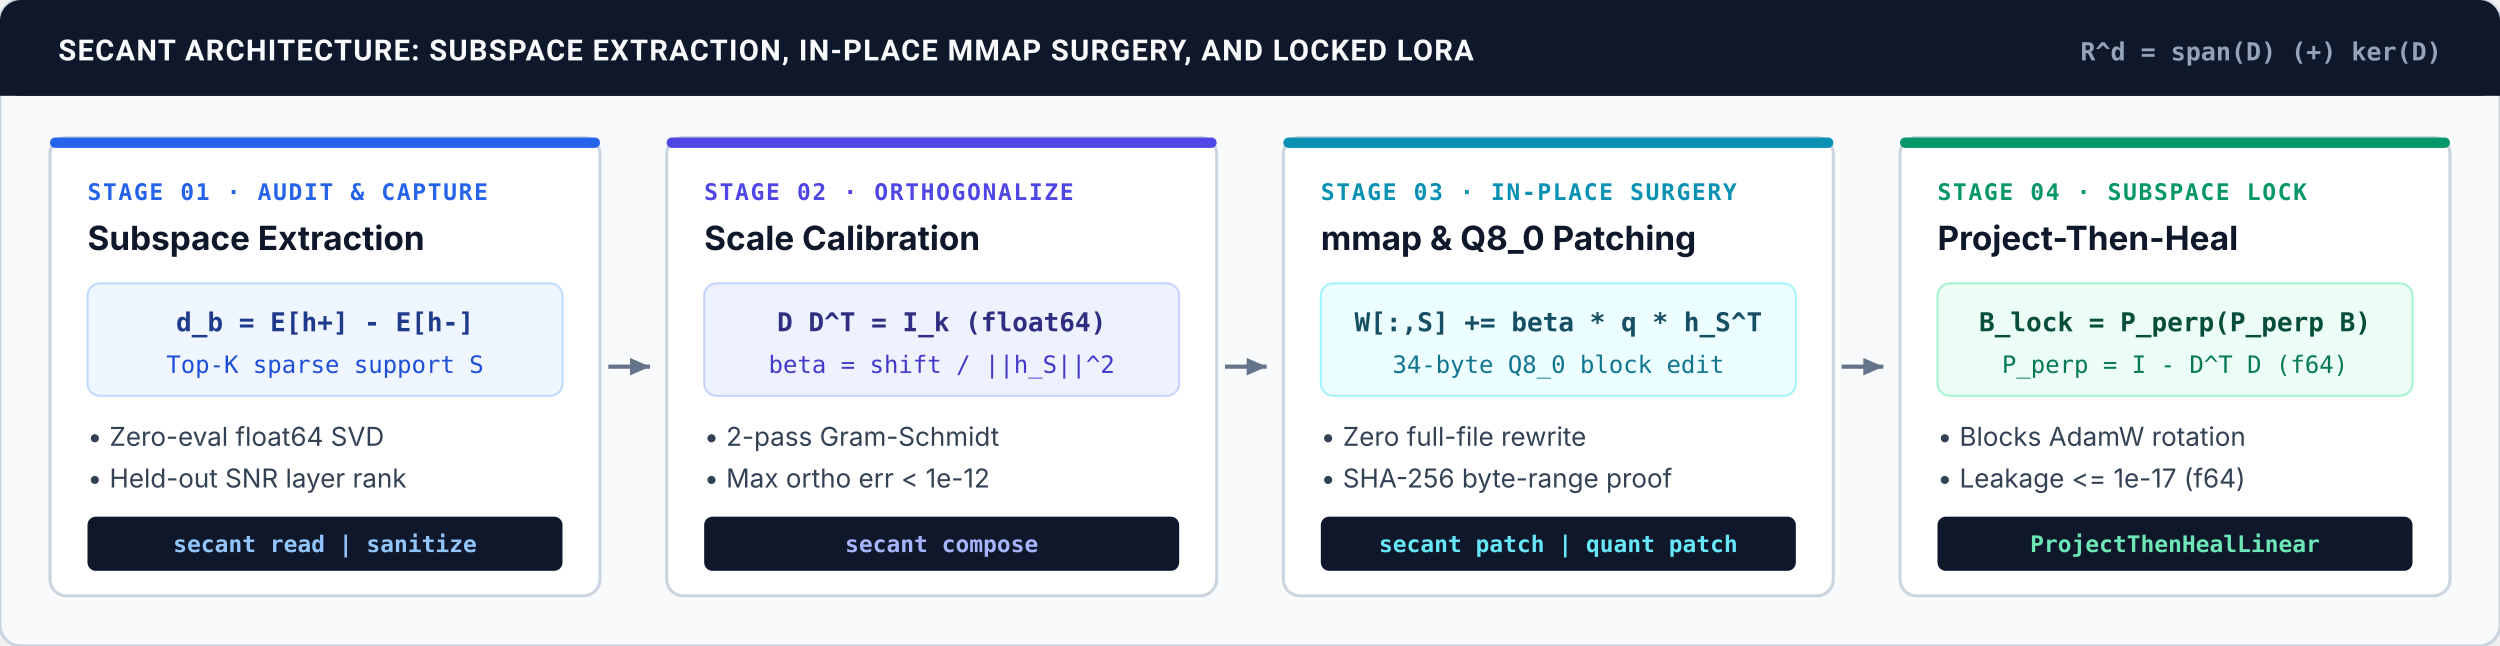
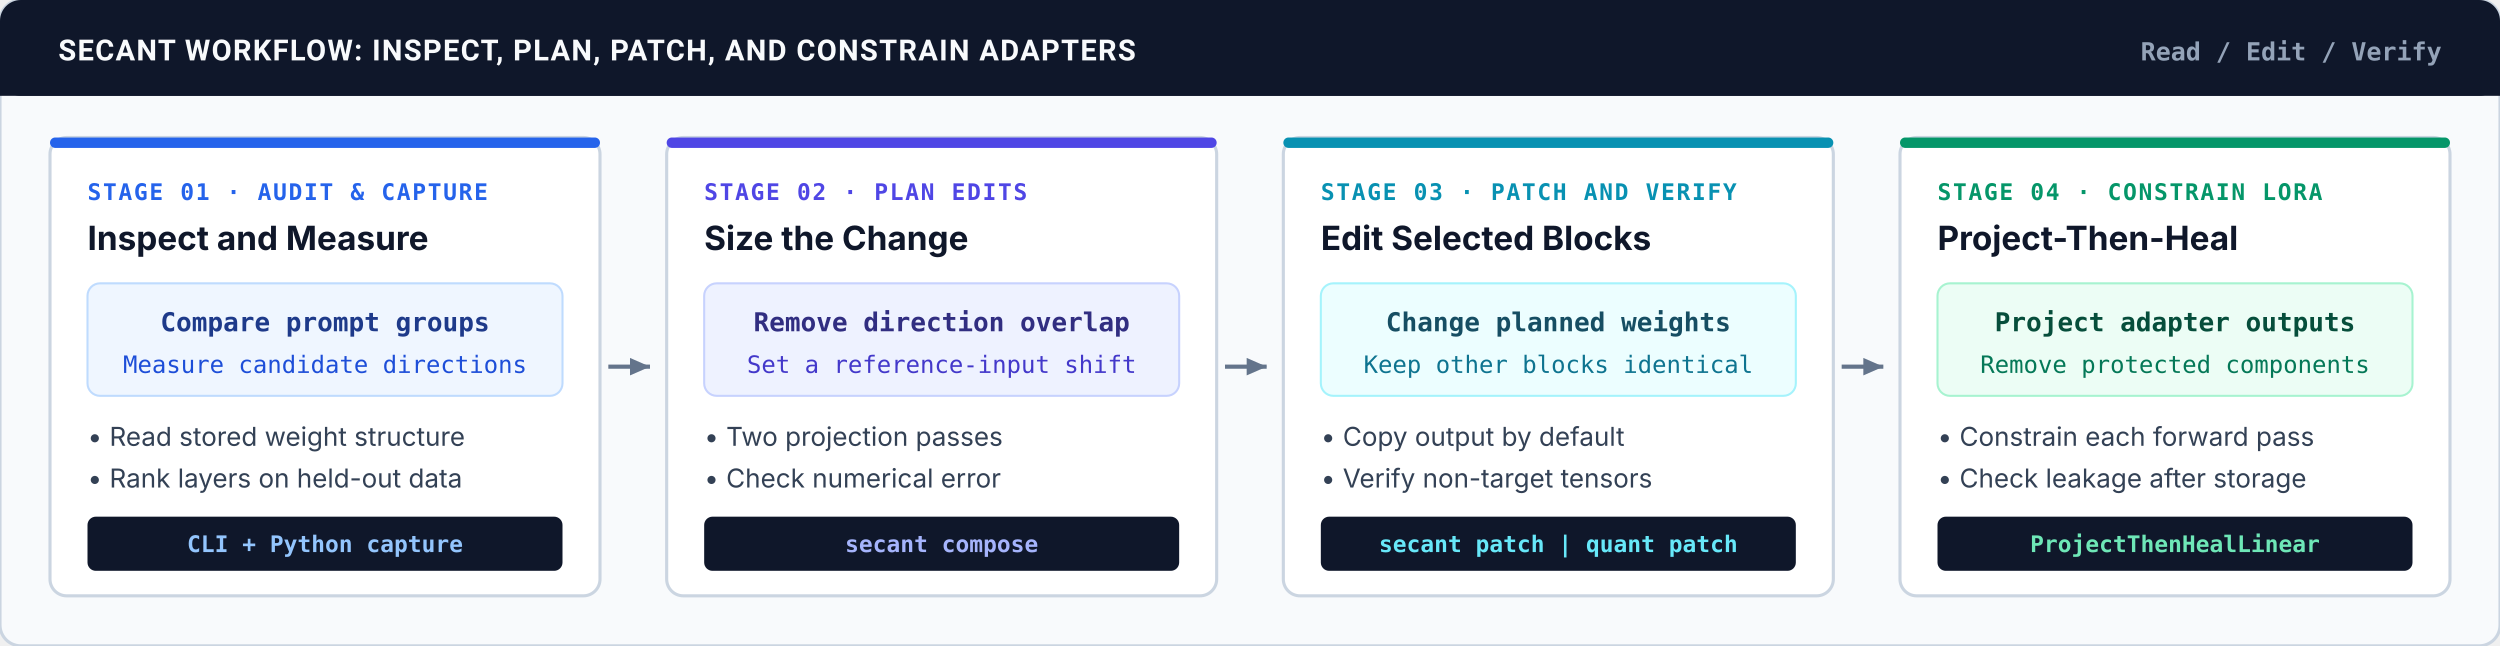
<svg xmlns="http://www.w3.org/2000/svg" viewBox="0 0 1200 310" width="100%" height="100%">
  <defs>
    <marker id="arrow" viewBox="0 0 10 10" refX="8" refY="5" markerWidth="6" markerHeight="6" orient="auto-start-reverse">
      <path d="M 0 1.5 L 8 5 L 0 8.5 z" fill="#64748b" />
    </marker>
  </defs>
  <rect width="1200" height="310" rx="10" fill="#f8fafc" stroke="#cbd5e1" stroke-width="1.5" />
  <rect x="0" y="0" width="1200" height="46" rx="10" fill="#0f172a" />
  <rect x="0" y="36" width="1200" height="10" fill="#0f172a" />
-   <text x="28" y="29" font-family="-apple-system, BlinkMacSystemFont, 'Segoe UI', Roboto, Helvetica, Arial, sans-serif" font-size="14" font-weight="700" fill="#f8fafc" letter-spacing="0.6">SECANT ARCHITECTURE: SUBSPACE EXTRACTION, IN-PLACE MMAP SURGERY, AND LOCKED LORA</text>
-   <text x="1172" y="29" text-anchor="end" font-family="ui-monospace, SFMono-Regular, Menlo, Monaco, Consolas, monospace" font-size="12" font-weight="600" fill="#94a3b8">R^d = span(D) (+) ker(D)</text>
+   <text x="28" y="29" font-family="-apple-system, BlinkMacSystemFont, 'Segoe UI', Roboto, Helvetica, Arial, sans-serif" font-size="14" font-weight="700" fill="#f8fafc" letter-spacing="0.6">SECANT WORKFLOW: INSPECT, PLAN, PATCH, AND CONSTRAIN ADAPTERS</text>
+   <text x="1172" y="29" text-anchor="end" font-family="ui-monospace, SFMono-Regular, Menlo, Monaco, Consolas, monospace" font-size="12" font-weight="600" fill="#94a3b8">Read / Edit / Verify</text>
  <g transform="translate(24, 66)">
    <rect width="264" height="220" rx="8" fill="#ffffff" stroke="#cbd5e1" stroke-width="1.5" />
    <rect width="264" height="5" rx="2.5" fill="#2563eb" />
    <text x="18" y="30" font-family="ui-monospace, SFMono-Regular, Menlo, Monaco, Consolas, monospace" font-size="11" font-weight="700" fill="#2563eb" letter-spacing="0.8">STAGE 01 · AUDIT &amp; CAPTURE</text>
-     <text x="18" y="54" font-family="-apple-system, BlinkMacSystemFont, 'Segoe UI', sans-serif" font-size="16" font-weight="700" fill="#0f172a">Subspace Extraction</text>
+     <text x="18" y="54" font-family="-apple-system, BlinkMacSystemFont, 'Segoe UI', sans-serif" font-size="16" font-weight="700" fill="#0f172a">Inspect and Measure</text>
    <rect x="18" y="70" width="228" height="54" rx="6" fill="#eff6ff" stroke="#bfdbfe" stroke-width="1" />
-     <text x="132" y="93" text-anchor="middle" font-family="ui-monospace, SFMono-Regular, Menlo, Monaco, Consolas, monospace" font-size="12.5" font-weight="700" fill="#1e3a8a">d_b = E[h+] - E[h-]</text>
-     <text x="132" y="113" text-anchor="middle" font-family="ui-monospace, SFMono-Regular, Menlo, Monaco, Consolas, monospace" font-size="11.5" fill="#1d4ed8">Top-K sparse support S</text>
-     <text x="18" y="148" font-family="-apple-system, BlinkMacSystemFont, 'Segoe UI', sans-serif" font-size="12.5" fill="#334155">• Zero-eval float64 SVD</text>
-     <text x="18" y="168" font-family="-apple-system, BlinkMacSystemFont, 'Segoe UI', sans-serif" font-size="12.5" fill="#334155">• Held-out SNR layer rank</text>
+     <text x="132" y="93" text-anchor="middle" font-family="ui-monospace, SFMono-Regular, Menlo, Monaco, Consolas, monospace" font-size="12.5" font-weight="700" fill="#1e3a8a">Compare prompt groups</text>
+     <text x="132" y="113" text-anchor="middle" font-family="ui-monospace, SFMono-Regular, Menlo, Monaco, Consolas, monospace" font-size="11.5" fill="#1d4ed8">Measure candidate directions</text>
+     <text x="18" y="148" font-family="-apple-system, BlinkMacSystemFont, 'Segoe UI', sans-serif" font-size="12.5" fill="#334155">• Read stored weight structure</text>
+     <text x="18" y="168" font-family="-apple-system, BlinkMacSystemFont, 'Segoe UI', sans-serif" font-size="12.5" fill="#334155">• Rank layers on held-out data</text>
    <rect x="18" y="182" width="228" height="26" rx="4" fill="#0f172a" />
-     <text x="132" y="199" text-anchor="middle" font-family="ui-monospace, SFMono-Regular, Menlo, Monaco, Consolas, monospace" font-size="11" font-weight="600" fill="#93c5fd">secant read | sanitize</text>
+     <text x="132" y="199" text-anchor="middle" font-family="ui-monospace, SFMono-Regular, Menlo, Monaco, Consolas, monospace" font-size="11" font-weight="600" fill="#93c5fd">CLI + Python capture</text>
  </g>
  <line x1="292" y1="176" x2="312" y2="176" stroke="#64748b" stroke-width="2" marker-end="url(#arrow)" />
  <g transform="translate(320, 66)">
    <rect width="264" height="220" rx="8" fill="#ffffff" stroke="#cbd5e1" stroke-width="1.5" />
    <rect width="264" height="5" rx="2.5" fill="#4f46e5" />
-     <text x="18" y="30" font-family="ui-monospace, SFMono-Regular, Menlo, Monaco, Consolas, monospace" font-size="11" font-weight="700" fill="#4f46e5" letter-spacing="0.8">STAGE 02 · ORTHOGONALIZE</text>
-     <text x="18" y="54" font-family="-apple-system, BlinkMacSystemFont, 'Segoe UI', sans-serif" font-size="16" font-weight="700" fill="#0f172a">Scale Calibration</text>
+     <text x="18" y="30" font-family="ui-monospace, SFMono-Regular, Menlo, Monaco, Consolas, monospace" font-size="11" font-weight="700" fill="#4f46e5" letter-spacing="0.8">STAGE 02 · PLAN EDITS</text>
+     <text x="18" y="54" font-family="-apple-system, BlinkMacSystemFont, 'Segoe UI', sans-serif" font-size="16" font-weight="700" fill="#0f172a">Size the Change</text>
    <rect x="18" y="70" width="228" height="54" rx="6" fill="#eef2ff" stroke="#c7d2fe" stroke-width="1" />
-     <text x="132" y="93" text-anchor="middle" font-family="ui-monospace, SFMono-Regular, Menlo, Monaco, Consolas, monospace" font-size="12.5" font-weight="700" fill="#312e81">D D^T = I_k  (float64)</text>
-     <text x="132" y="113" text-anchor="middle" font-family="ui-monospace, SFMono-Regular, Menlo, Monaco, Consolas, monospace" font-size="11.5" fill="#4338ca">beta = shift / ||h_S||^2</text>
-     <text x="18" y="148" font-family="-apple-system, BlinkMacSystemFont, 'Segoe UI', sans-serif" font-size="12.5" fill="#334155">• 2-pass Gram-Schmidt</text>
-     <text x="18" y="168" font-family="-apple-system, BlinkMacSystemFont, 'Segoe UI', sans-serif" font-size="12.5" fill="#334155">• Max ortho err &lt; 1e-12</text>
+     <text x="132" y="93" text-anchor="middle" font-family="ui-monospace, SFMono-Regular, Menlo, Monaco, Consolas, monospace" font-size="12.5" font-weight="700" fill="#312e81">Remove direction overlap</text>
+     <text x="132" y="113" text-anchor="middle" font-family="ui-monospace, SFMono-Regular, Menlo, Monaco, Consolas, monospace" font-size="11.5" fill="#4338ca">Set a reference-input shift</text>
+     <text x="18" y="148" font-family="-apple-system, BlinkMacSystemFont, 'Segoe UI', sans-serif" font-size="12.5" fill="#334155">• Two projection passes</text>
+     <text x="18" y="168" font-family="-apple-system, BlinkMacSystemFont, 'Segoe UI', sans-serif" font-size="12.5" fill="#334155">• Check numerical error</text>
    <rect x="18" y="182" width="228" height="26" rx="4" fill="#0f172a" />
    <text x="132" y="199" text-anchor="middle" font-family="ui-monospace, SFMono-Regular, Menlo, Monaco, Consolas, monospace" font-size="11" font-weight="600" fill="#a5b4fc">secant compose</text>
  </g>
  <line x1="588" y1="176" x2="608" y2="176" stroke="#64748b" stroke-width="2" marker-end="url(#arrow)" />
  <g transform="translate(616, 66)">
    <rect width="264" height="220" rx="8" fill="#ffffff" stroke="#cbd5e1" stroke-width="1.5" />
    <rect width="264" height="5" rx="2.5" fill="#0891b2" />
-     <text x="18" y="30" font-family="ui-monospace, SFMono-Regular, Menlo, Monaco, Consolas, monospace" font-size="11" font-weight="700" fill="#0891b2" letter-spacing="0.8">STAGE 03 · IN-PLACE SURGERY</text>
-     <text x="18" y="54" font-family="-apple-system, BlinkMacSystemFont, 'Segoe UI', sans-serif" font-size="16" font-weight="700" fill="#0f172a">mmap &amp; Q8_0 Patching</text>
+     <text x="18" y="30" font-family="ui-monospace, SFMono-Regular, Menlo, Monaco, Consolas, monospace" font-size="11" font-weight="700" fill="#0891b2" letter-spacing="0.8">STAGE 03 · PATCH AND VERIFY</text>
+     <text x="18" y="54" font-family="-apple-system, BlinkMacSystemFont, 'Segoe UI', sans-serif" font-size="16" font-weight="700" fill="#0f172a">Edit Selected Blocks</text>
    <rect x="18" y="70" width="228" height="54" rx="6" fill="#ecfeff" stroke="#a5f3fc" stroke-width="1" />
-     <text x="132" y="93" text-anchor="middle" font-family="ui-monospace, SFMono-Regular, Menlo, Monaco, Consolas, monospace" font-size="12.5" font-weight="700" fill="#164e63">W[:,S] += beta * q * h_S^T</text>
-     <text x="132" y="113" text-anchor="middle" font-family="ui-monospace, SFMono-Regular, Menlo, Monaco, Consolas, monospace" font-size="11.5" fill="#0e7490">34-byte Q8_0 block edit</text>
-     <text x="18" y="148" font-family="-apple-system, BlinkMacSystemFont, 'Segoe UI', sans-serif" font-size="12.5" fill="#334155">• Zero full-file rewrite</text>
-     <text x="18" y="168" font-family="-apple-system, BlinkMacSystemFont, 'Segoe UI', sans-serif" font-size="12.5" fill="#334155">• SHA-256 byte-range proof</text>
+     <text x="132" y="93" text-anchor="middle" font-family="ui-monospace, SFMono-Regular, Menlo, Monaco, Consolas, monospace" font-size="12.5" font-weight="700" fill="#164e63">Change planned weights</text>
+     <text x="132" y="113" text-anchor="middle" font-family="ui-monospace, SFMono-Regular, Menlo, Monaco, Consolas, monospace" font-size="11.5" fill="#0e7490">Keep other blocks identical</text>
+     <text x="18" y="148" font-family="-apple-system, BlinkMacSystemFont, 'Segoe UI', sans-serif" font-size="12.5" fill="#334155">• Copy output by default</text>
+     <text x="18" y="168" font-family="-apple-system, BlinkMacSystemFont, 'Segoe UI', sans-serif" font-size="12.5" fill="#334155">• Verify non-target tensors</text>
    <rect x="18" y="182" width="228" height="26" rx="4" fill="#0f172a" />
    <text x="132" y="199" text-anchor="middle" font-family="ui-monospace, SFMono-Regular, Menlo, Monaco, Consolas, monospace" font-size="11" font-weight="600" fill="#67e8f9">secant patch | quant patch</text>
  </g>
  <line x1="884" y1="176" x2="904" y2="176" stroke="#64748b" stroke-width="2" marker-end="url(#arrow)" />
  <g transform="translate(912, 66)">
    <rect width="264" height="220" rx="8" fill="#ffffff" stroke="#cbd5e1" stroke-width="1.5" />
    <rect width="264" height="5" rx="2.5" fill="#059669" />
-     <text x="18" y="30" font-family="ui-monospace, SFMono-Regular, Menlo, Monaco, Consolas, monospace" font-size="11" font-weight="700" fill="#059669" letter-spacing="0.8">STAGE 04 · SUBSPACE LOCK</text>
+     <text x="18" y="30" font-family="ui-monospace, SFMono-Regular, Menlo, Monaco, Consolas, monospace" font-size="11" font-weight="700" fill="#059669" letter-spacing="0.8">STAGE 04 · CONSTRAIN LORA</text>
    <text x="18" y="54" font-family="-apple-system, BlinkMacSystemFont, 'Segoe UI', sans-serif" font-size="16" font-weight="700" fill="#0f172a">Project-Then-Heal</text>
    <rect x="18" y="70" width="228" height="54" rx="6" fill="#ecfdf5" stroke="#a7f3d0" stroke-width="1" />
-     <text x="132" y="93" text-anchor="middle" font-family="ui-monospace, SFMono-Regular, Menlo, Monaco, Consolas, monospace" font-size="12.5" font-weight="700" fill="#064e3b">B_lock = P_perp(P_perp B)</text>
-     <text x="132" y="113" text-anchor="middle" font-family="ui-monospace, SFMono-Regular, Menlo, Monaco, Consolas, monospace" font-size="11.5" fill="#047857">P_perp = I - D^T D (f64)</text>
-     <text x="18" y="148" font-family="-apple-system, BlinkMacSystemFont, 'Segoe UI', sans-serif" font-size="12.5" fill="#334155">• Blocks AdamW rotation</text>
-     <text x="18" y="168" font-family="-apple-system, BlinkMacSystemFont, 'Segoe UI', sans-serif" font-size="12.5" fill="#334155">• Leakage &lt;= 1e-17 (f64)</text>
+     <text x="132" y="93" text-anchor="middle" font-family="ui-monospace, SFMono-Regular, Menlo, Monaco, Consolas, monospace" font-size="12.5" font-weight="700" fill="#064e3b">Project adapter outputs</text>
+     <text x="132" y="113" text-anchor="middle" font-family="ui-monospace, SFMono-Regular, Menlo, Monaco, Consolas, monospace" font-size="11.5" fill="#047857">Remove protected components</text>
+     <text x="18" y="148" font-family="-apple-system, BlinkMacSystemFont, 'Segoe UI', sans-serif" font-size="12.5" fill="#334155">• Constrain each forward pass</text>
+     <text x="18" y="168" font-family="-apple-system, BlinkMacSystemFont, 'Segoe UI', sans-serif" font-size="12.5" fill="#334155">• Check leakage after storage</text>
    <rect x="18" y="182" width="228" height="26" rx="4" fill="#0f172a" />
    <text x="132" y="199" text-anchor="middle" font-family="ui-monospace, SFMono-Regular, Menlo, Monaco, Consolas, monospace" font-size="11" font-weight="600" fill="#6ee7b7">ProjectThenHealLinear</text>
  </g>
</svg>
